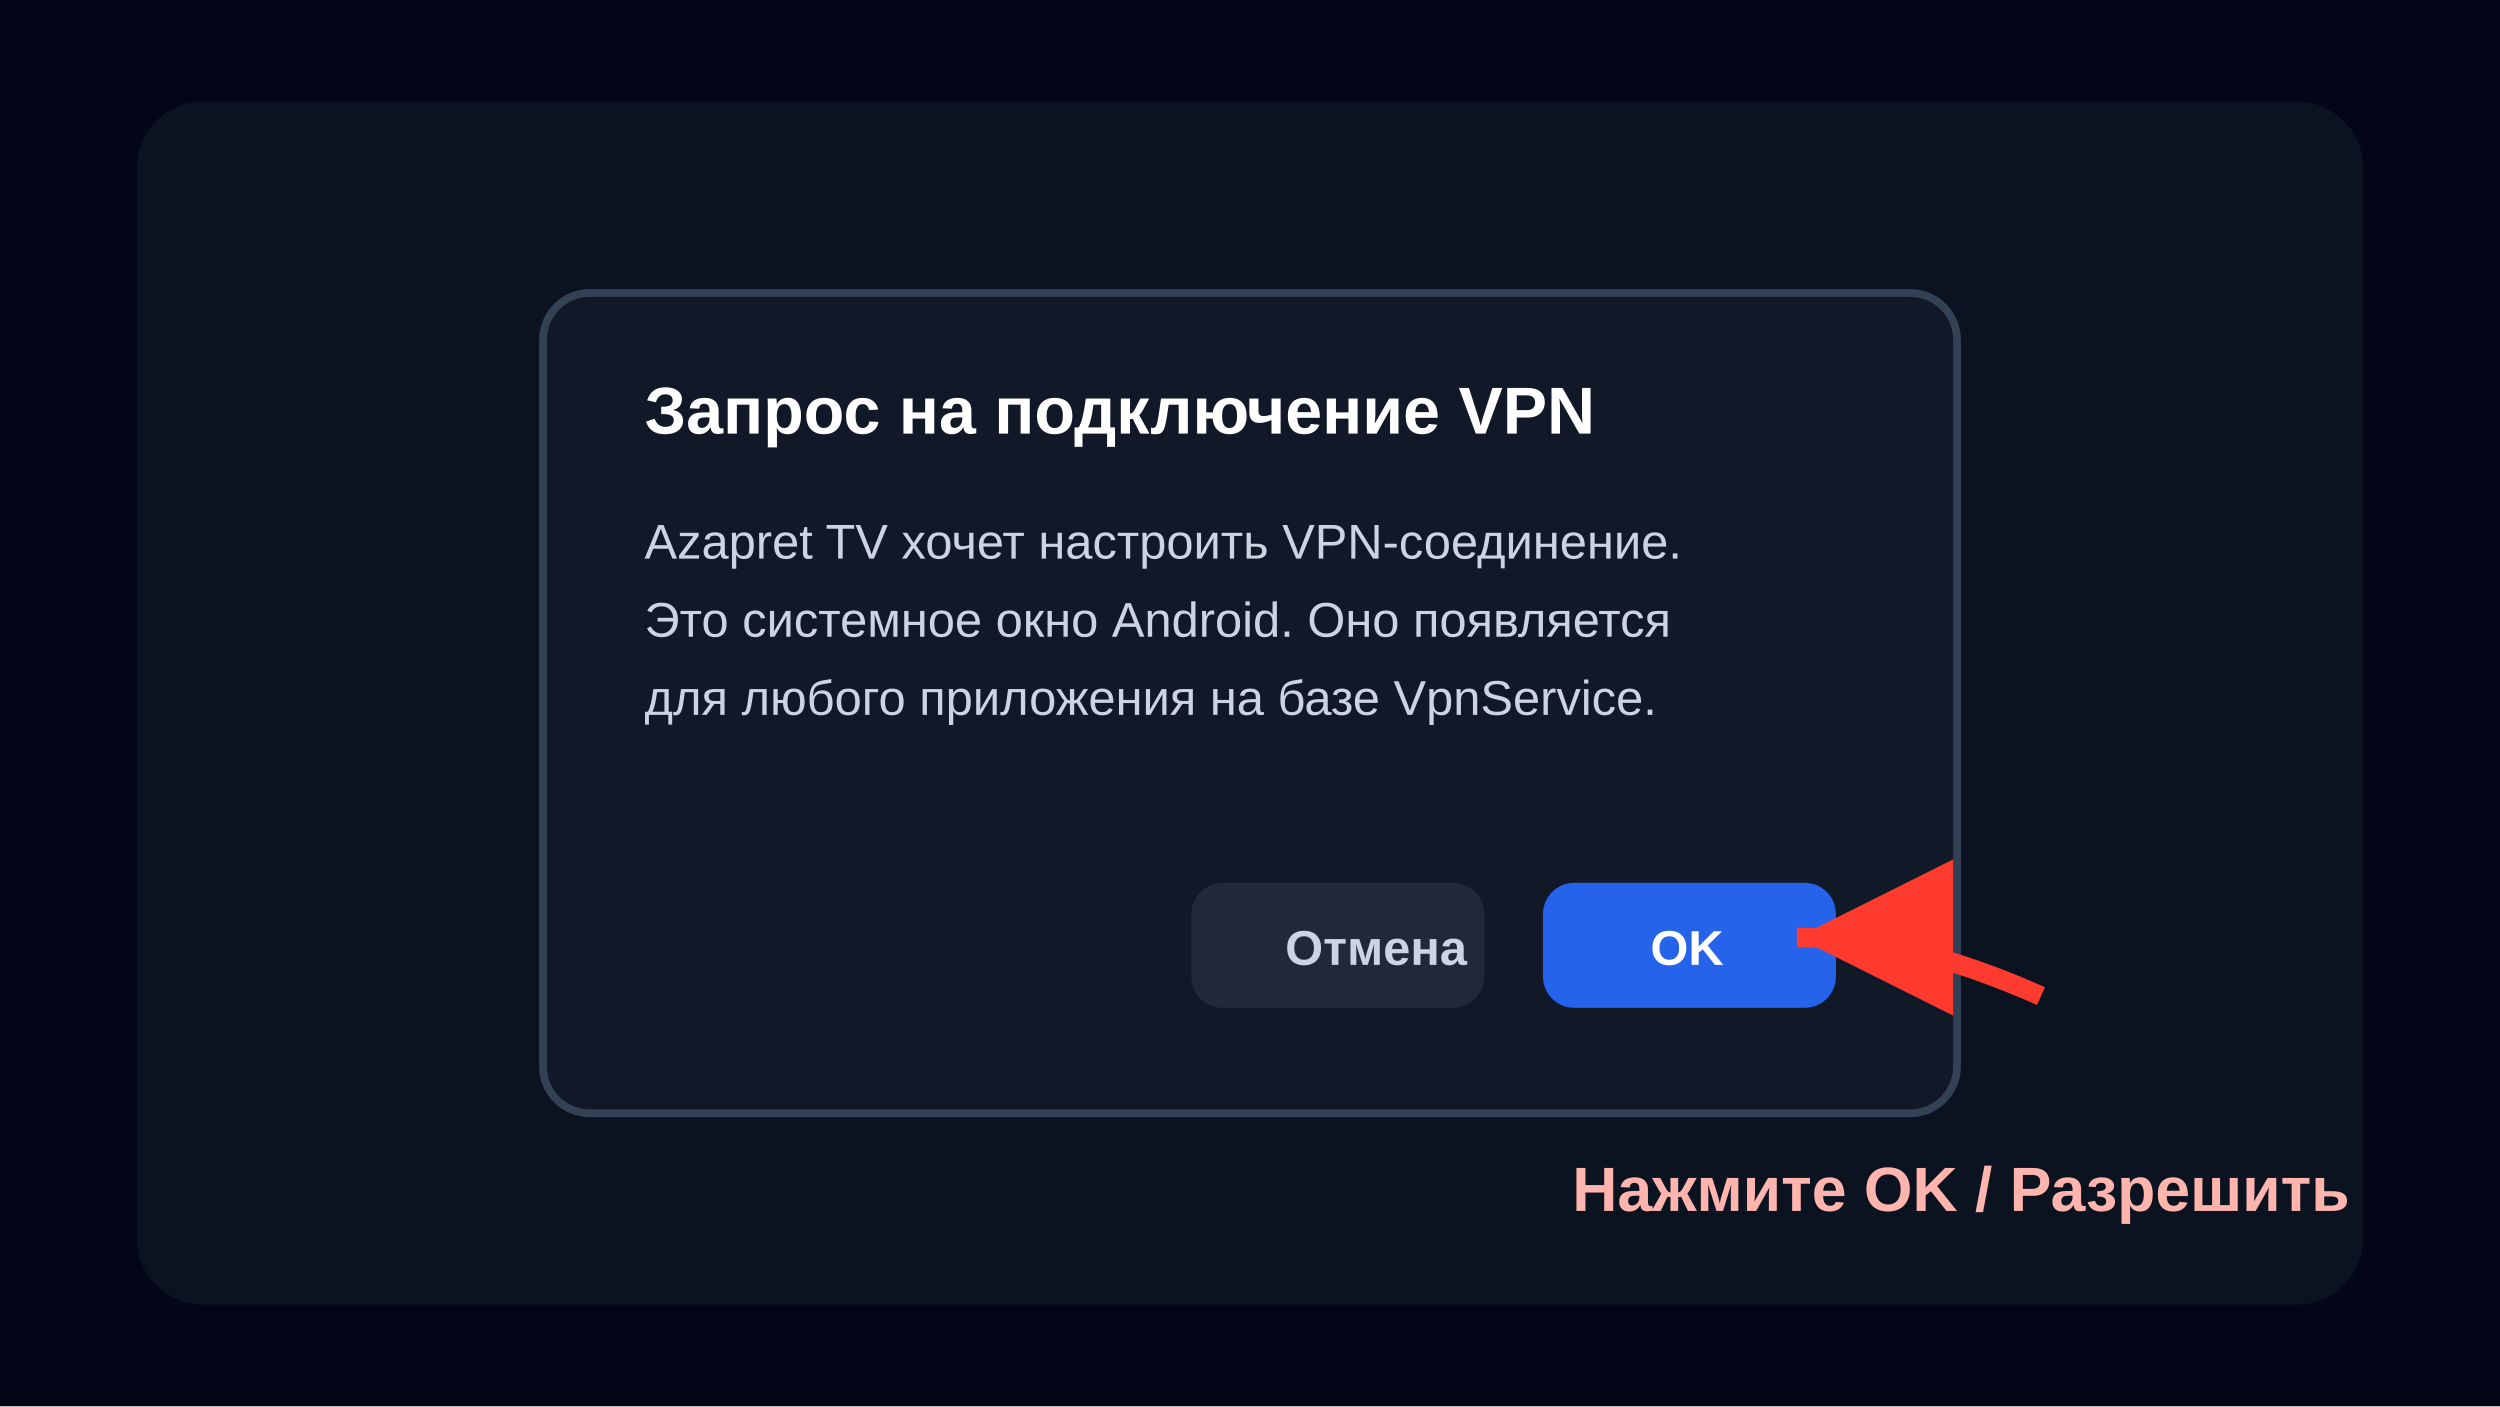
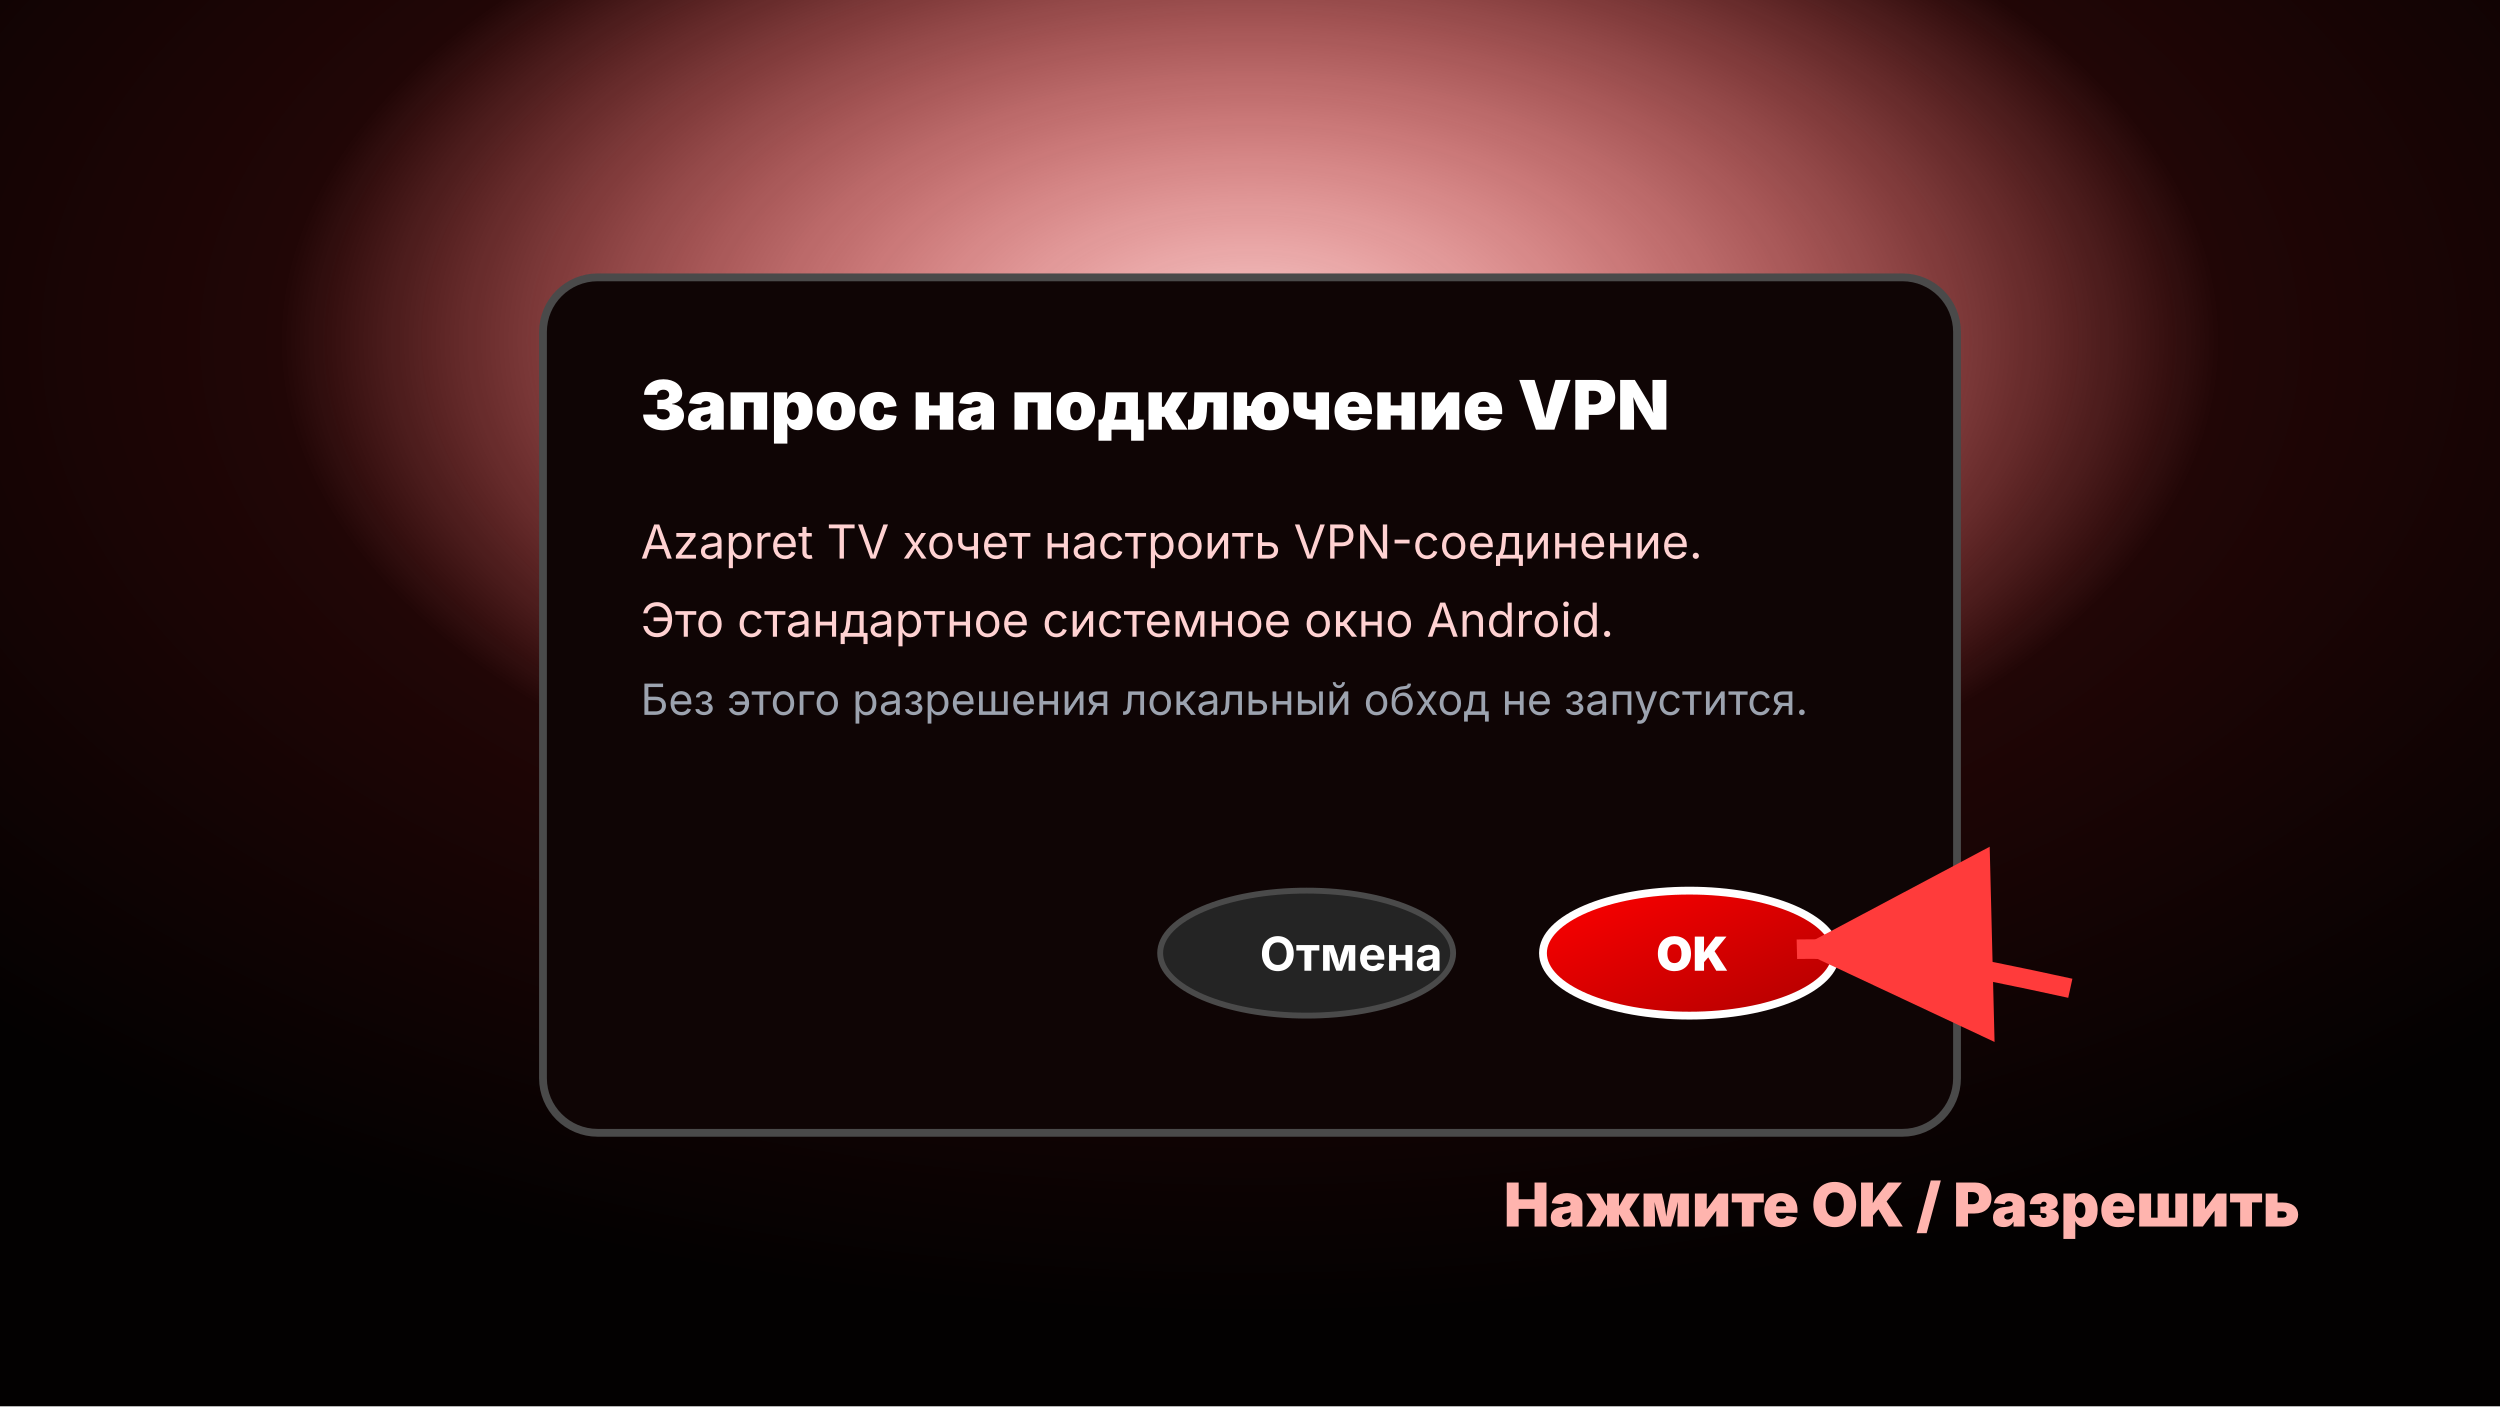
<svg xmlns="http://www.w3.org/2000/svg" width="1280" height="720" viewBox="0 0 1280 720">
  <defs>
-     <marker id="arrow" markerWidth="12" markerHeight="12" refX="10" refY="6" orient="auto">
-       <path d="M2,2 L10,6 L2,10 Z" fill="#ff3b30" />
+     <radialGradient id="bg" cx="50%" cy="24%" r="70%">
+       <stop offset="0" stop-color="#ff0000" stop-opacity="0.16" />
+       <stop offset="0.55" stop-color="#210606" />
+       <stop offset="1" stop-color="#030101" />
+     </radialGradient>
+     <linearGradient id="red" x1="0" y1="0" x2="1" y2="1">
+       <stop stop-color="#ff0000" />
+       <stop offset="1" stop-color="#b00000" />
+     </linearGradient>
+     <marker id="arrow" markerWidth="14" markerHeight="14" refX="12" refY="7" orient="auto">
+       <path d="M2,2 L12,7 L2,12 Z" fill="#ff3b3b" />
    </marker>
  </defs>
-   <rect width="1280" height="720" fill="#020617" />
-   <rect x="70" y="52" width="1140" height="616" rx="34" fill="#0b1220" />
-   <rect x="278" y="150" width="724" height="420" rx="24" fill="#111827" stroke="#334155" stroke-width="4" />
-   <text x="330" y="222" fill="#ffffff" font-family="Segoe UI, Arial" font-size="34" font-weight="800">Запрос на подключение VPN</text>
-   <text x="330" y="286" fill="#cbd5e1" font-family="Segoe UI, Arial" font-size="25">Azapret TV хочет настроить VPN-соединение.</text>
-   <text x="330" y="326" fill="#cbd5e1" font-family="Segoe UI, Arial" font-size="25">Это системное окно Android. Оно появляется</text>
-   <text x="330" y="366" fill="#cbd5e1" font-family="Segoe UI, Arial" font-size="25">для любого приложения на базе VpnService.</text>
-   <rect x="610" y="452" width="150" height="64" rx="16" fill="#1f2937" />
-   <text x="658" y="494" fill="#cbd5e1" font-family="Segoe UI, Arial" font-size="25" font-weight="700">Отмена</text>
-   <rect x="790" y="452" width="150" height="64" rx="16" fill="#2563eb" />
-   <text x="845" y="494" fill="#fff" font-family="Segoe UI, Arial" font-size="25" font-weight="800">OK</text>
-   <path d="M1045 510 C1000 490 960 480 920 480" stroke="#ff3b30" stroke-width="10" fill="none" marker-end="url(#arrow)" />
-   <text x="805" y="620" fill="#ffb4ae" font-family="Segoe UI, Arial" font-size="32" font-weight="800">Нажмите OK / Разрешить</text>
+   <rect width="1280" height="720" fill="url(#bg)" />
+   <rect x="278" y="142" width="724" height="438" rx="28" fill="#0f0505" stroke="#4a4a4a" stroke-width="4" />
+   <text x="328" y="220" fill="#ffffff" font-family="Inter, Segoe UI, Arial" font-size="35" font-weight="900">Запрос на подключение VPN</text>
+   <text x="328" y="286" fill="#ffd2d2" font-family="Inter, Segoe UI, Arial" font-size="24">Azapret TV хочет настроить VPN-соединение.</text>
+   <text x="328" y="326" fill="#ffd2d2" font-family="Inter, Segoe UI, Arial" font-size="24">Это стандартное системное окно Android.</text>
+   <text x="328" y="366" fill="#9ca3af" font-family="Inter, Segoe UI, Arial" font-size="22">Без этого разрешения локальный обход не запустится.</text>
+   <rect x="594" y="456" width="150" height="64" rx="999" fill="#242424" stroke="#4a4a4a" stroke-width="3" />
+   <text x="645" y="497" fill="#ffffff" font-family="Inter, Segoe UI, Arial" font-size="24" font-weight="700">Отмена</text>
+   <rect x="790" y="456" width="150" height="64" rx="999" fill="url(#red)" stroke="#ffffff" stroke-width="4" />
+   <text x="848" y="497" fill="#fff" font-family="Inter, Segoe UI, Arial" font-size="24" font-weight="900">OK</text>
+   <path d="M1060 506 C1005 494 960 485 920 486" stroke="#ff3b3b" stroke-width="10" fill="none" marker-end="url(#arrow)" />
+   <text x="770" y="628" fill="#ffb4ae" font-family="Inter, Segoe UI, Arial" font-size="31" font-weight="900">Нажмите OK / Разрешить</text>
</svg>
